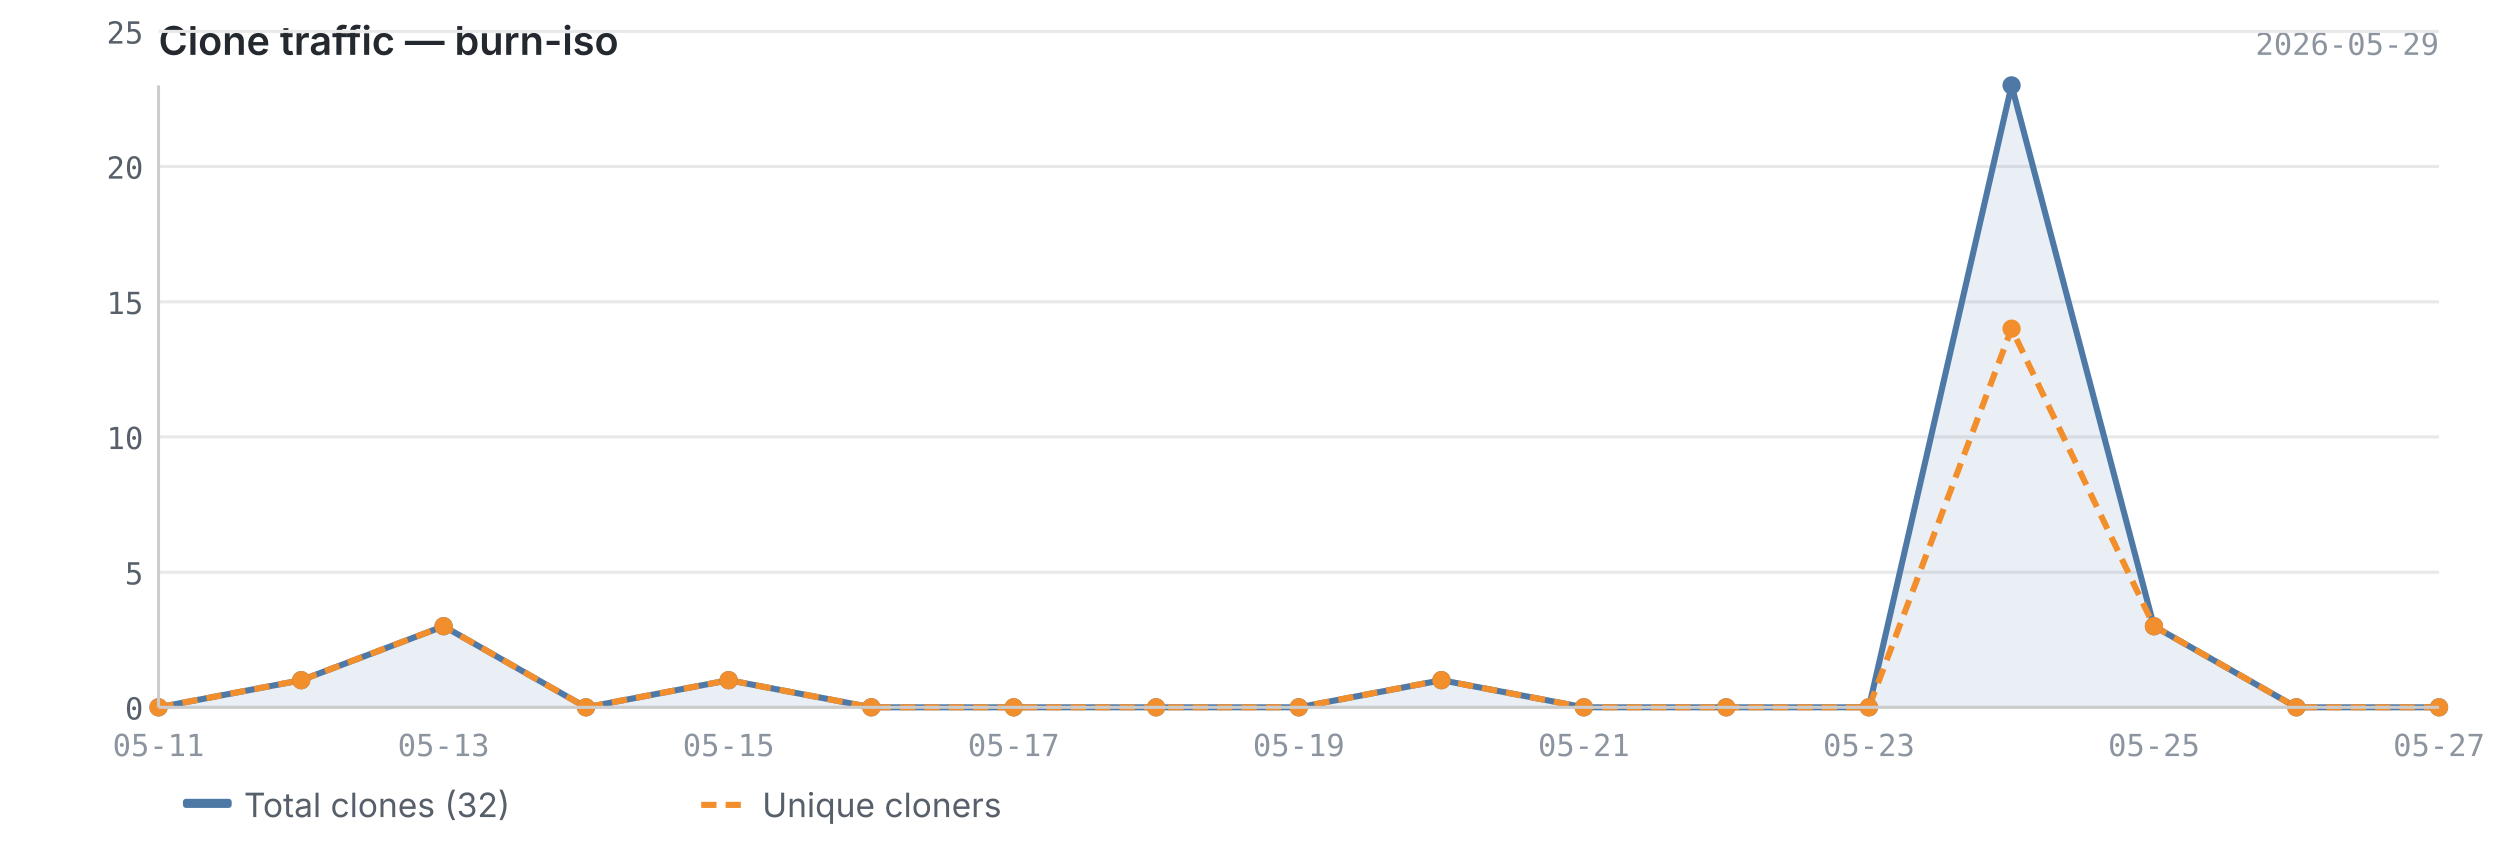
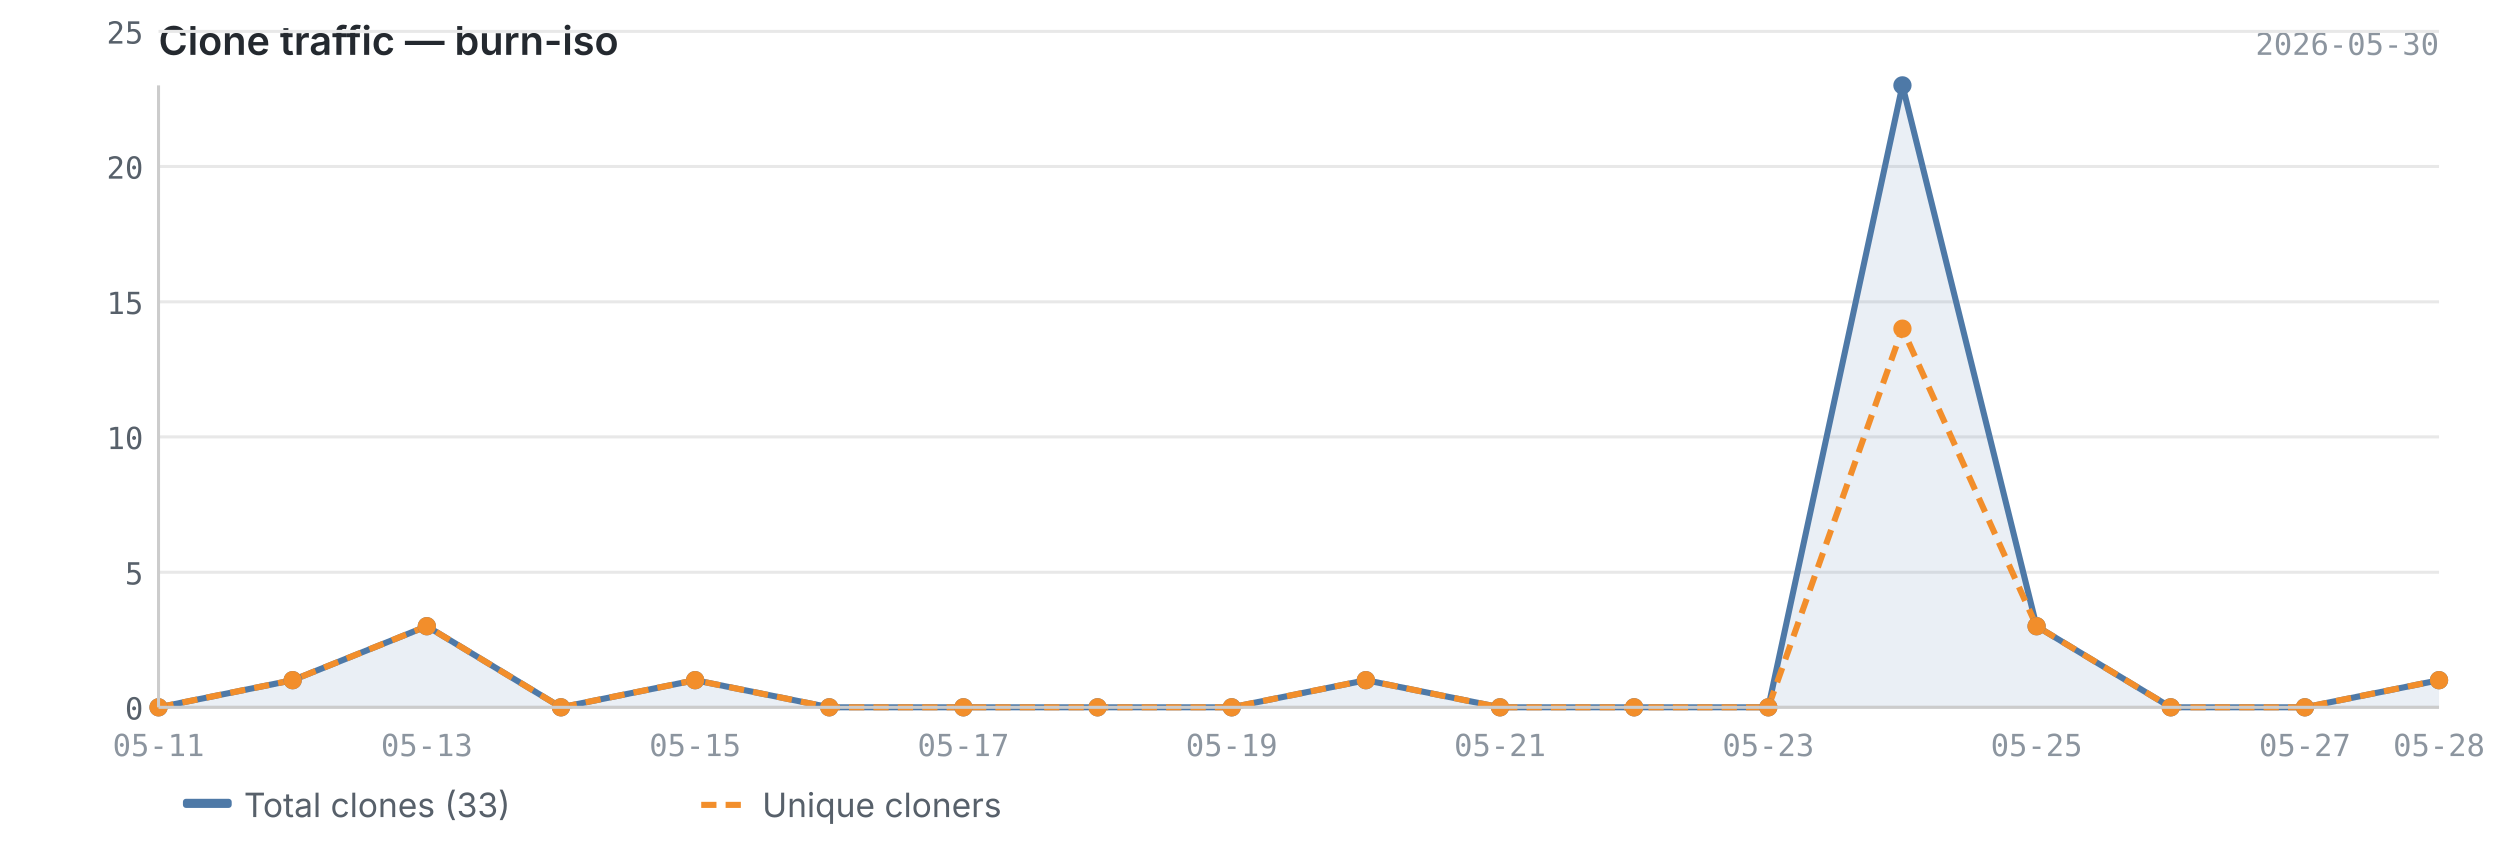
<svg xmlns="http://www.w3.org/2000/svg" viewBox="0 0 820 280" width="820" height="280">
  <text x="52" y="18" font-size="13" font-weight="600" fill="#24292f" font-family="-apple-system, BlinkMacSystemFont, 'Segoe UI', sans-serif">Clone traffic — burn-iso</text>
-   <text x="800" y="18" font-size="10" fill="#8c959f" font-family="ui-monospace, SFMono-Regular, 'SF Mono', Menlo, monospace" text-anchor="end">2026-05-29</text>
+   <text x="800" y="18" font-size="10" fill="#8c959f" font-family="ui-monospace, SFMono-Regular, 'SF Mono', Menlo, monospace" text-anchor="end">2026-05-30</text>
  <line x1="52" y1="232.0" x2="800" y2="232.0" stroke="#e8e8e8" stroke-width="1" />
  <line x1="52" y1="187.7" x2="800" y2="187.7" stroke="#e8e8e8" stroke-width="1" />
  <line x1="52" y1="143.3" x2="800" y2="143.3" stroke="#e8e8e8" stroke-width="1" />
  <line x1="52" y1="99.0" x2="800" y2="99.0" stroke="#e8e8e8" stroke-width="1" />
  <line x1="52" y1="54.6" x2="800" y2="54.6" stroke="#e8e8e8" stroke-width="1" />
  <line x1="52" y1="10.3" x2="800" y2="10.3" stroke="#e8e8e8" stroke-width="1" />
-   <path d="M52.0,232.0 L52.0,232.0 L98.8,223.1 L145.5,205.4 L192.2,232.0 L239.0,223.1 L285.8,232.0 L332.5,232.0 L379.2,232.0 L426.0,232.0 L472.8,223.1 L519.5,232.0 L566.2,232.0 L613.0,232.0 L659.8,28.0 L706.5,205.4 L753.2,232.0 L800.0,232.0 L800.0,232.0 L52.0,232.0Z" fill="#4e79a7" opacity="0.12" />
-   <polyline points="52.0,232.0 98.8,223.1 145.5,205.4 192.2,232.0 239.0,223.1 285.8,232.0 332.5,232.0 379.2,232.0 426.0,232.0 472.8,223.1 519.5,232.0 566.2,232.0 613.0,232.0 659.8,28.0 706.5,205.4 753.2,232.0 800.0,232.0" fill="none" stroke="#4e79a7" stroke-width="2" stroke-linejoin="round" />
-   <polyline points="52.0,232.0 98.8,223.1 145.5,205.4 192.2,232.0 239.0,223.1 285.8,232.0 332.5,232.0 379.2,232.0 426.0,232.0 472.8,223.1 519.5,232.0 566.2,232.0 613.0,232.0 659.8,107.8 706.5,205.4 753.2,232.0 800.0,232.0" fill="none" stroke="#f28e2b" stroke-width="2" stroke-linejoin="round" stroke-dasharray="5,3" />
+   <path d="M52.0,232.0 L52.0,232.0 L96.0,223.1 L140.0,205.4 L184.0,232.0 L228.0,223.1 L272.0,232.0 L316.0,232.0 L360.0,232.0 L404.0,232.0 L448.0,223.1 L492.0,232.0 L536.0,232.0 L580.0,232.0 L624.0,28.0 L668.0,205.4 L712.0,232.0 L756.0,232.0 L800.0,223.1 L800.0,232.0 L52.0,232.0Z" fill="#4e79a7" opacity="0.12" />
+   <polyline points="52.0,232.0 96.0,223.1 140.0,205.4 184.0,232.0 228.0,223.1 272.0,232.0 316.0,232.0 360.0,232.0 404.0,232.0 448.0,223.1 492.0,232.0 536.0,232.0 580.0,232.0 624.0,28.0 668.0,205.4 712.0,232.0 756.0,232.0 800.0,223.1" fill="none" stroke="#4e79a7" stroke-width="2" stroke-linejoin="round" />
+   <polyline points="52.0,232.0 96.0,223.1 140.0,205.4 184.0,232.0 228.0,223.1 272.0,232.0 316.0,232.0 360.0,232.0 404.0,232.0 448.0,223.1 492.0,232.0 536.0,232.0 580.0,232.0 624.0,107.8 668.0,205.4 712.0,232.0 756.0,232.0 800.0,223.1" fill="none" stroke="#f28e2b" stroke-width="2" stroke-linejoin="round" stroke-dasharray="5,3" />
  <circle cx="52.0" cy="232.0" r="3" fill="#4e79a7" />
-   <circle cx="98.8" cy="223.1" r="3" fill="#4e79a7" />
-   <circle cx="145.5" cy="205.4" r="3" fill="#4e79a7" />
-   <circle cx="192.2" cy="232.0" r="3" fill="#4e79a7" />
-   <circle cx="239.0" cy="223.1" r="3" fill="#4e79a7" />
-   <circle cx="285.8" cy="232.0" r="3" fill="#4e79a7" />
-   <circle cx="332.5" cy="232.0" r="3" fill="#4e79a7" />
-   <circle cx="379.2" cy="232.0" r="3" fill="#4e79a7" />
-   <circle cx="426.0" cy="232.0" r="3" fill="#4e79a7" />
-   <circle cx="472.8" cy="223.1" r="3" fill="#4e79a7" />
-   <circle cx="519.5" cy="232.0" r="3" fill="#4e79a7" />
-   <circle cx="566.2" cy="232.0" r="3" fill="#4e79a7" />
-   <circle cx="613.0" cy="232.0" r="3" fill="#4e79a7" />
-   <circle cx="659.8" cy="28.0" r="3" fill="#4e79a7" />
-   <circle cx="706.5" cy="205.4" r="3" fill="#4e79a7" />
-   <circle cx="753.2" cy="232.0" r="3" fill="#4e79a7" />
-   <circle cx="800.0" cy="232.0" r="3" fill="#4e79a7" />
+   <circle cx="96.0" cy="223.1" r="3" fill="#4e79a7" />
+   <circle cx="140.0" cy="205.4" r="3" fill="#4e79a7" />
+   <circle cx="184.0" cy="232.0" r="3" fill="#4e79a7" />
+   <circle cx="228.0" cy="223.1" r="3" fill="#4e79a7" />
+   <circle cx="272.0" cy="232.0" r="3" fill="#4e79a7" />
+   <circle cx="316.0" cy="232.0" r="3" fill="#4e79a7" />
+   <circle cx="360.0" cy="232.0" r="3" fill="#4e79a7" />
+   <circle cx="404.0" cy="232.0" r="3" fill="#4e79a7" />
+   <circle cx="448.0" cy="223.1" r="3" fill="#4e79a7" />
+   <circle cx="492.0" cy="232.0" r="3" fill="#4e79a7" />
+   <circle cx="536.0" cy="232.0" r="3" fill="#4e79a7" />
+   <circle cx="580.0" cy="232.0" r="3" fill="#4e79a7" />
+   <circle cx="624.0" cy="28.0" r="3" fill="#4e79a7" />
+   <circle cx="668.0" cy="205.4" r="3" fill="#4e79a7" />
+   <circle cx="712.0" cy="232.0" r="3" fill="#4e79a7" />
+   <circle cx="756.0" cy="232.0" r="3" fill="#4e79a7" />
+   <circle cx="800.0" cy="223.1" r="3" fill="#4e79a7" />
  <circle cx="52.0" cy="232.0" r="3" fill="#f28e2b" />
-   <circle cx="98.8" cy="223.1" r="3" fill="#f28e2b" />
-   <circle cx="145.5" cy="205.4" r="3" fill="#f28e2b" />
-   <circle cx="192.2" cy="232.0" r="3" fill="#f28e2b" />
-   <circle cx="239.0" cy="223.1" r="3" fill="#f28e2b" />
-   <circle cx="285.8" cy="232.0" r="3" fill="#f28e2b" />
-   <circle cx="332.5" cy="232.0" r="3" fill="#f28e2b" />
-   <circle cx="379.2" cy="232.0" r="3" fill="#f28e2b" />
-   <circle cx="426.0" cy="232.0" r="3" fill="#f28e2b" />
-   <circle cx="472.8" cy="223.1" r="3" fill="#f28e2b" />
-   <circle cx="519.5" cy="232.0" r="3" fill="#f28e2b" />
-   <circle cx="566.2" cy="232.0" r="3" fill="#f28e2b" />
-   <circle cx="613.0" cy="232.0" r="3" fill="#f28e2b" />
-   <circle cx="659.8" cy="107.8" r="3" fill="#f28e2b" />
-   <circle cx="706.5" cy="205.4" r="3" fill="#f28e2b" />
-   <circle cx="753.2" cy="232.0" r="3" fill="#f28e2b" />
-   <circle cx="800.0" cy="232.0" r="3" fill="#f28e2b" />
+   <circle cx="96.0" cy="223.1" r="3" fill="#f28e2b" />
+   <circle cx="140.0" cy="205.4" r="3" fill="#f28e2b" />
+   <circle cx="184.0" cy="232.0" r="3" fill="#f28e2b" />
+   <circle cx="228.0" cy="223.1" r="3" fill="#f28e2b" />
+   <circle cx="272.0" cy="232.0" r="3" fill="#f28e2b" />
+   <circle cx="316.0" cy="232.0" r="3" fill="#f28e2b" />
+   <circle cx="360.0" cy="232.0" r="3" fill="#f28e2b" />
+   <circle cx="404.0" cy="232.0" r="3" fill="#f28e2b" />
+   <circle cx="448.0" cy="223.1" r="3" fill="#f28e2b" />
+   <circle cx="492.0" cy="232.0" r="3" fill="#f28e2b" />
+   <circle cx="536.0" cy="232.0" r="3" fill="#f28e2b" />
+   <circle cx="580.0" cy="232.0" r="3" fill="#f28e2b" />
+   <circle cx="624.0" cy="107.8" r="3" fill="#f28e2b" />
+   <circle cx="668.0" cy="205.4" r="3" fill="#f28e2b" />
+   <circle cx="712.0" cy="232.0" r="3" fill="#f28e2b" />
+   <circle cx="756.0" cy="232.0" r="3" fill="#f28e2b" />
+   <circle cx="800.0" cy="223.1" r="3" fill="#f28e2b" />
  <line x1="52" y1="28" x2="52" y2="232" stroke="#cccccc" stroke-width="1" />
  <line x1="52" y1="232" x2="800" y2="232" stroke="#cccccc" stroke-width="1" />
  <text x="47" y="236.0" text-anchor="end" font-size="10" fill="#57606a" font-family="ui-monospace, SFMono-Regular, 'SF Mono', Menlo, monospace">0</text>
  <text x="47" y="191.7" text-anchor="end" font-size="10" fill="#57606a" font-family="ui-monospace, SFMono-Regular, 'SF Mono', Menlo, monospace">5</text>
  <text x="47" y="147.3" text-anchor="end" font-size="10" fill="#57606a" font-family="ui-monospace, SFMono-Regular, 'SF Mono', Menlo, monospace">10</text>
  <text x="47" y="103.0" text-anchor="end" font-size="10" fill="#57606a" font-family="ui-monospace, SFMono-Regular, 'SF Mono', Menlo, monospace">15</text>
  <text x="47" y="58.6" text-anchor="end" font-size="10" fill="#57606a" font-family="ui-monospace, SFMono-Regular, 'SF Mono', Menlo, monospace">20</text>
  <text x="47" y="14.3" text-anchor="end" font-size="10" fill="#57606a" font-family="ui-monospace, SFMono-Regular, 'SF Mono', Menlo, monospace">25</text>
  <text x="52.0" y="248" text-anchor="middle" font-size="10" fill="#8c959f" font-family="ui-monospace, SFMono-Regular, 'SF Mono', Menlo, monospace">05-11</text>
-   <text x="145.5" y="248" text-anchor="middle" font-size="10" fill="#8c959f" font-family="ui-monospace, SFMono-Regular, 'SF Mono', Menlo, monospace">05-13</text>
-   <text x="239.0" y="248" text-anchor="middle" font-size="10" fill="#8c959f" font-family="ui-monospace, SFMono-Regular, 'SF Mono', Menlo, monospace">05-15</text>
-   <text x="332.5" y="248" text-anchor="middle" font-size="10" fill="#8c959f" font-family="ui-monospace, SFMono-Regular, 'SF Mono', Menlo, monospace">05-17</text>
-   <text x="426.0" y="248" text-anchor="middle" font-size="10" fill="#8c959f" font-family="ui-monospace, SFMono-Regular, 'SF Mono', Menlo, monospace">05-19</text>
-   <text x="519.5" y="248" text-anchor="middle" font-size="10" fill="#8c959f" font-family="ui-monospace, SFMono-Regular, 'SF Mono', Menlo, monospace">05-21</text>
-   <text x="613.0" y="248" text-anchor="middle" font-size="10" fill="#8c959f" font-family="ui-monospace, SFMono-Regular, 'SF Mono', Menlo, monospace">05-23</text>
-   <text x="706.5" y="248" text-anchor="middle" font-size="10" fill="#8c959f" font-family="ui-monospace, SFMono-Regular, 'SF Mono', Menlo, monospace">05-25</text>
-   <text x="800.0" y="248" text-anchor="middle" font-size="10" fill="#8c959f" font-family="ui-monospace, SFMono-Regular, 'SF Mono', Menlo, monospace">05-27</text>
+   <text x="140.0" y="248" text-anchor="middle" font-size="10" fill="#8c959f" font-family="ui-monospace, SFMono-Regular, 'SF Mono', Menlo, monospace">05-13</text>
+   <text x="228.0" y="248" text-anchor="middle" font-size="10" fill="#8c959f" font-family="ui-monospace, SFMono-Regular, 'SF Mono', Menlo, monospace">05-15</text>
+   <text x="316.0" y="248" text-anchor="middle" font-size="10" fill="#8c959f" font-family="ui-monospace, SFMono-Regular, 'SF Mono', Menlo, monospace">05-17</text>
+   <text x="404.0" y="248" text-anchor="middle" font-size="10" fill="#8c959f" font-family="ui-monospace, SFMono-Regular, 'SF Mono', Menlo, monospace">05-19</text>
+   <text x="492.0" y="248" text-anchor="middle" font-size="10" fill="#8c959f" font-family="ui-monospace, SFMono-Regular, 'SF Mono', Menlo, monospace">05-21</text>
+   <text x="580.0" y="248" text-anchor="middle" font-size="10" fill="#8c959f" font-family="ui-monospace, SFMono-Regular, 'SF Mono', Menlo, monospace">05-23</text>
+   <text x="668.0" y="248" text-anchor="middle" font-size="10" fill="#8c959f" font-family="ui-monospace, SFMono-Regular, 'SF Mono', Menlo, monospace">05-25</text>
+   <text x="756.0" y="248" text-anchor="middle" font-size="10" fill="#8c959f" font-family="ui-monospace, SFMono-Regular, 'SF Mono', Menlo, monospace">05-27</text>
+   <text x="800.0" y="248" text-anchor="middle" font-size="10" fill="#8c959f" font-family="ui-monospace, SFMono-Regular, 'SF Mono', Menlo, monospace">05-28</text>
  <rect x="60" y="262" width="16" height="3" fill="#4e79a7" rx="1" />
-   <text x="80" y="268" font-size="11" fill="#57606a" font-family="-apple-system, BlinkMacSystemFont, 'Segoe UI', sans-serif">Total clones (32)</text>
+   <text x="80" y="268" font-size="11" fill="#57606a" font-family="-apple-system, BlinkMacSystemFont, 'Segoe UI', sans-serif">Total clones (33)</text>
  <line x1="230" y1="264" x2="246" y2="264" stroke="#f28e2b" stroke-width="2" stroke-dasharray="5,3" />
  <text x="250" y="268" font-size="11" fill="#57606a" font-family="-apple-system, BlinkMacSystemFont, 'Segoe UI', sans-serif">Unique cloners</text>
</svg>
